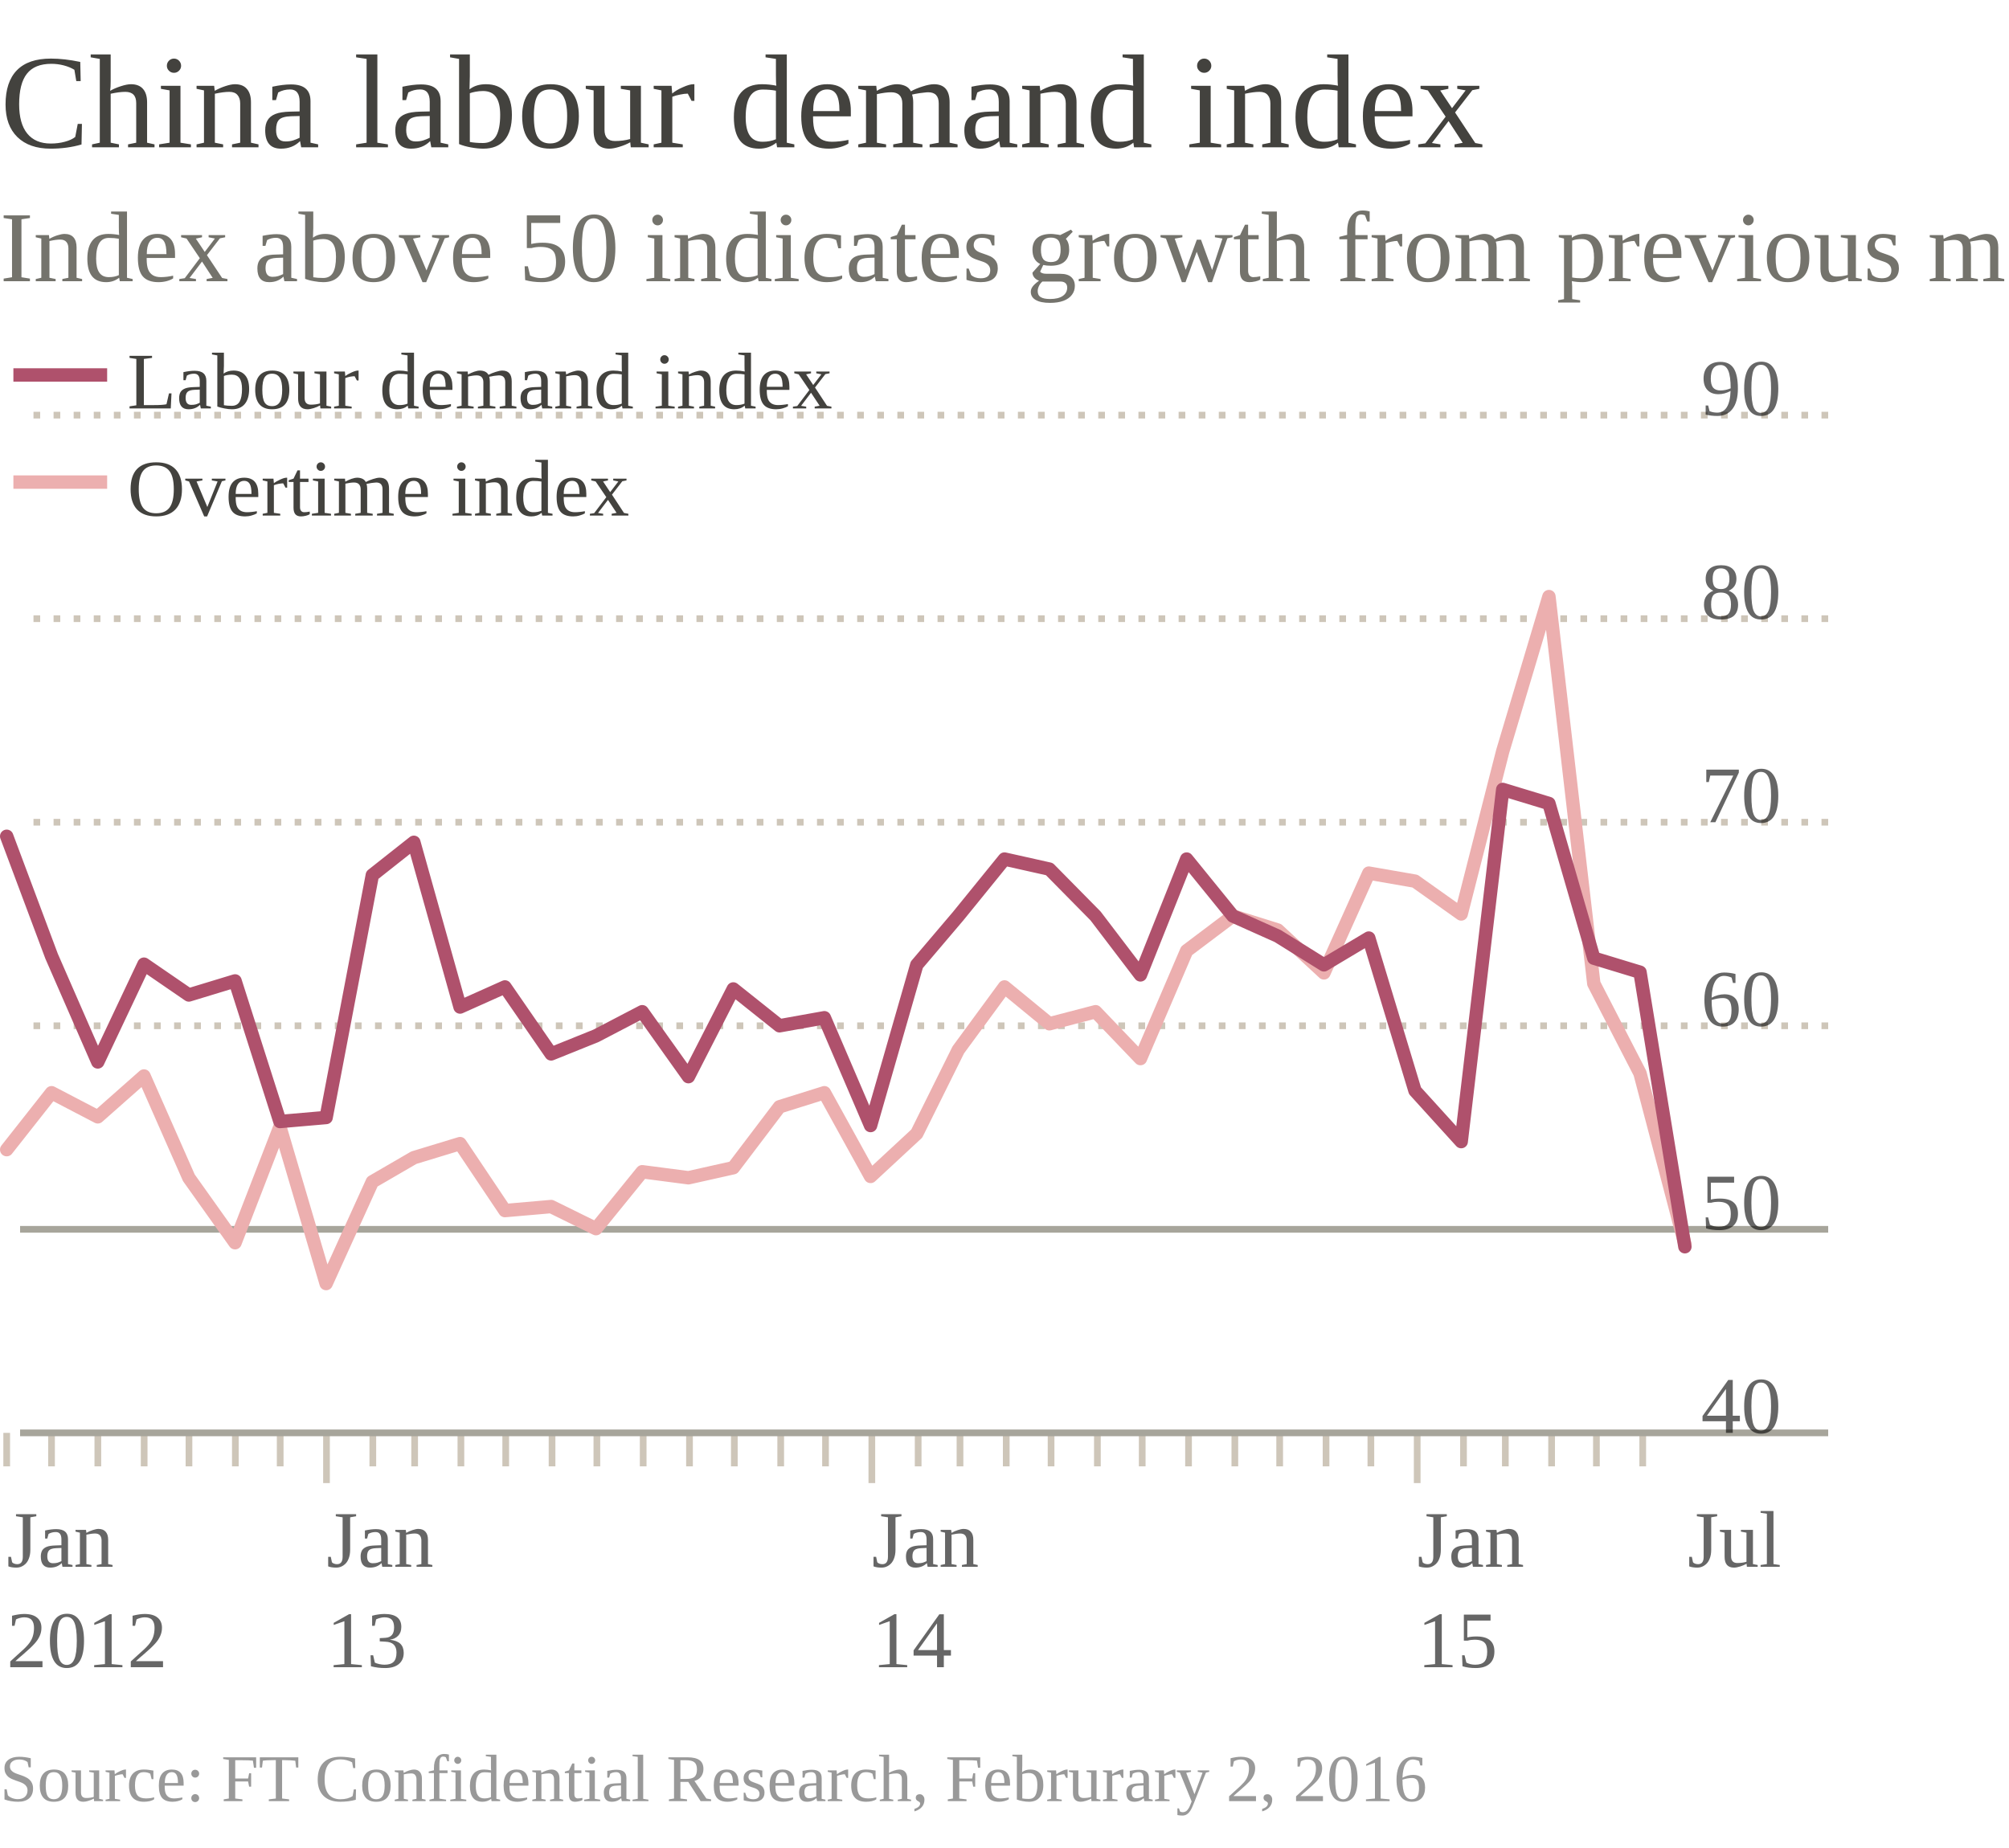
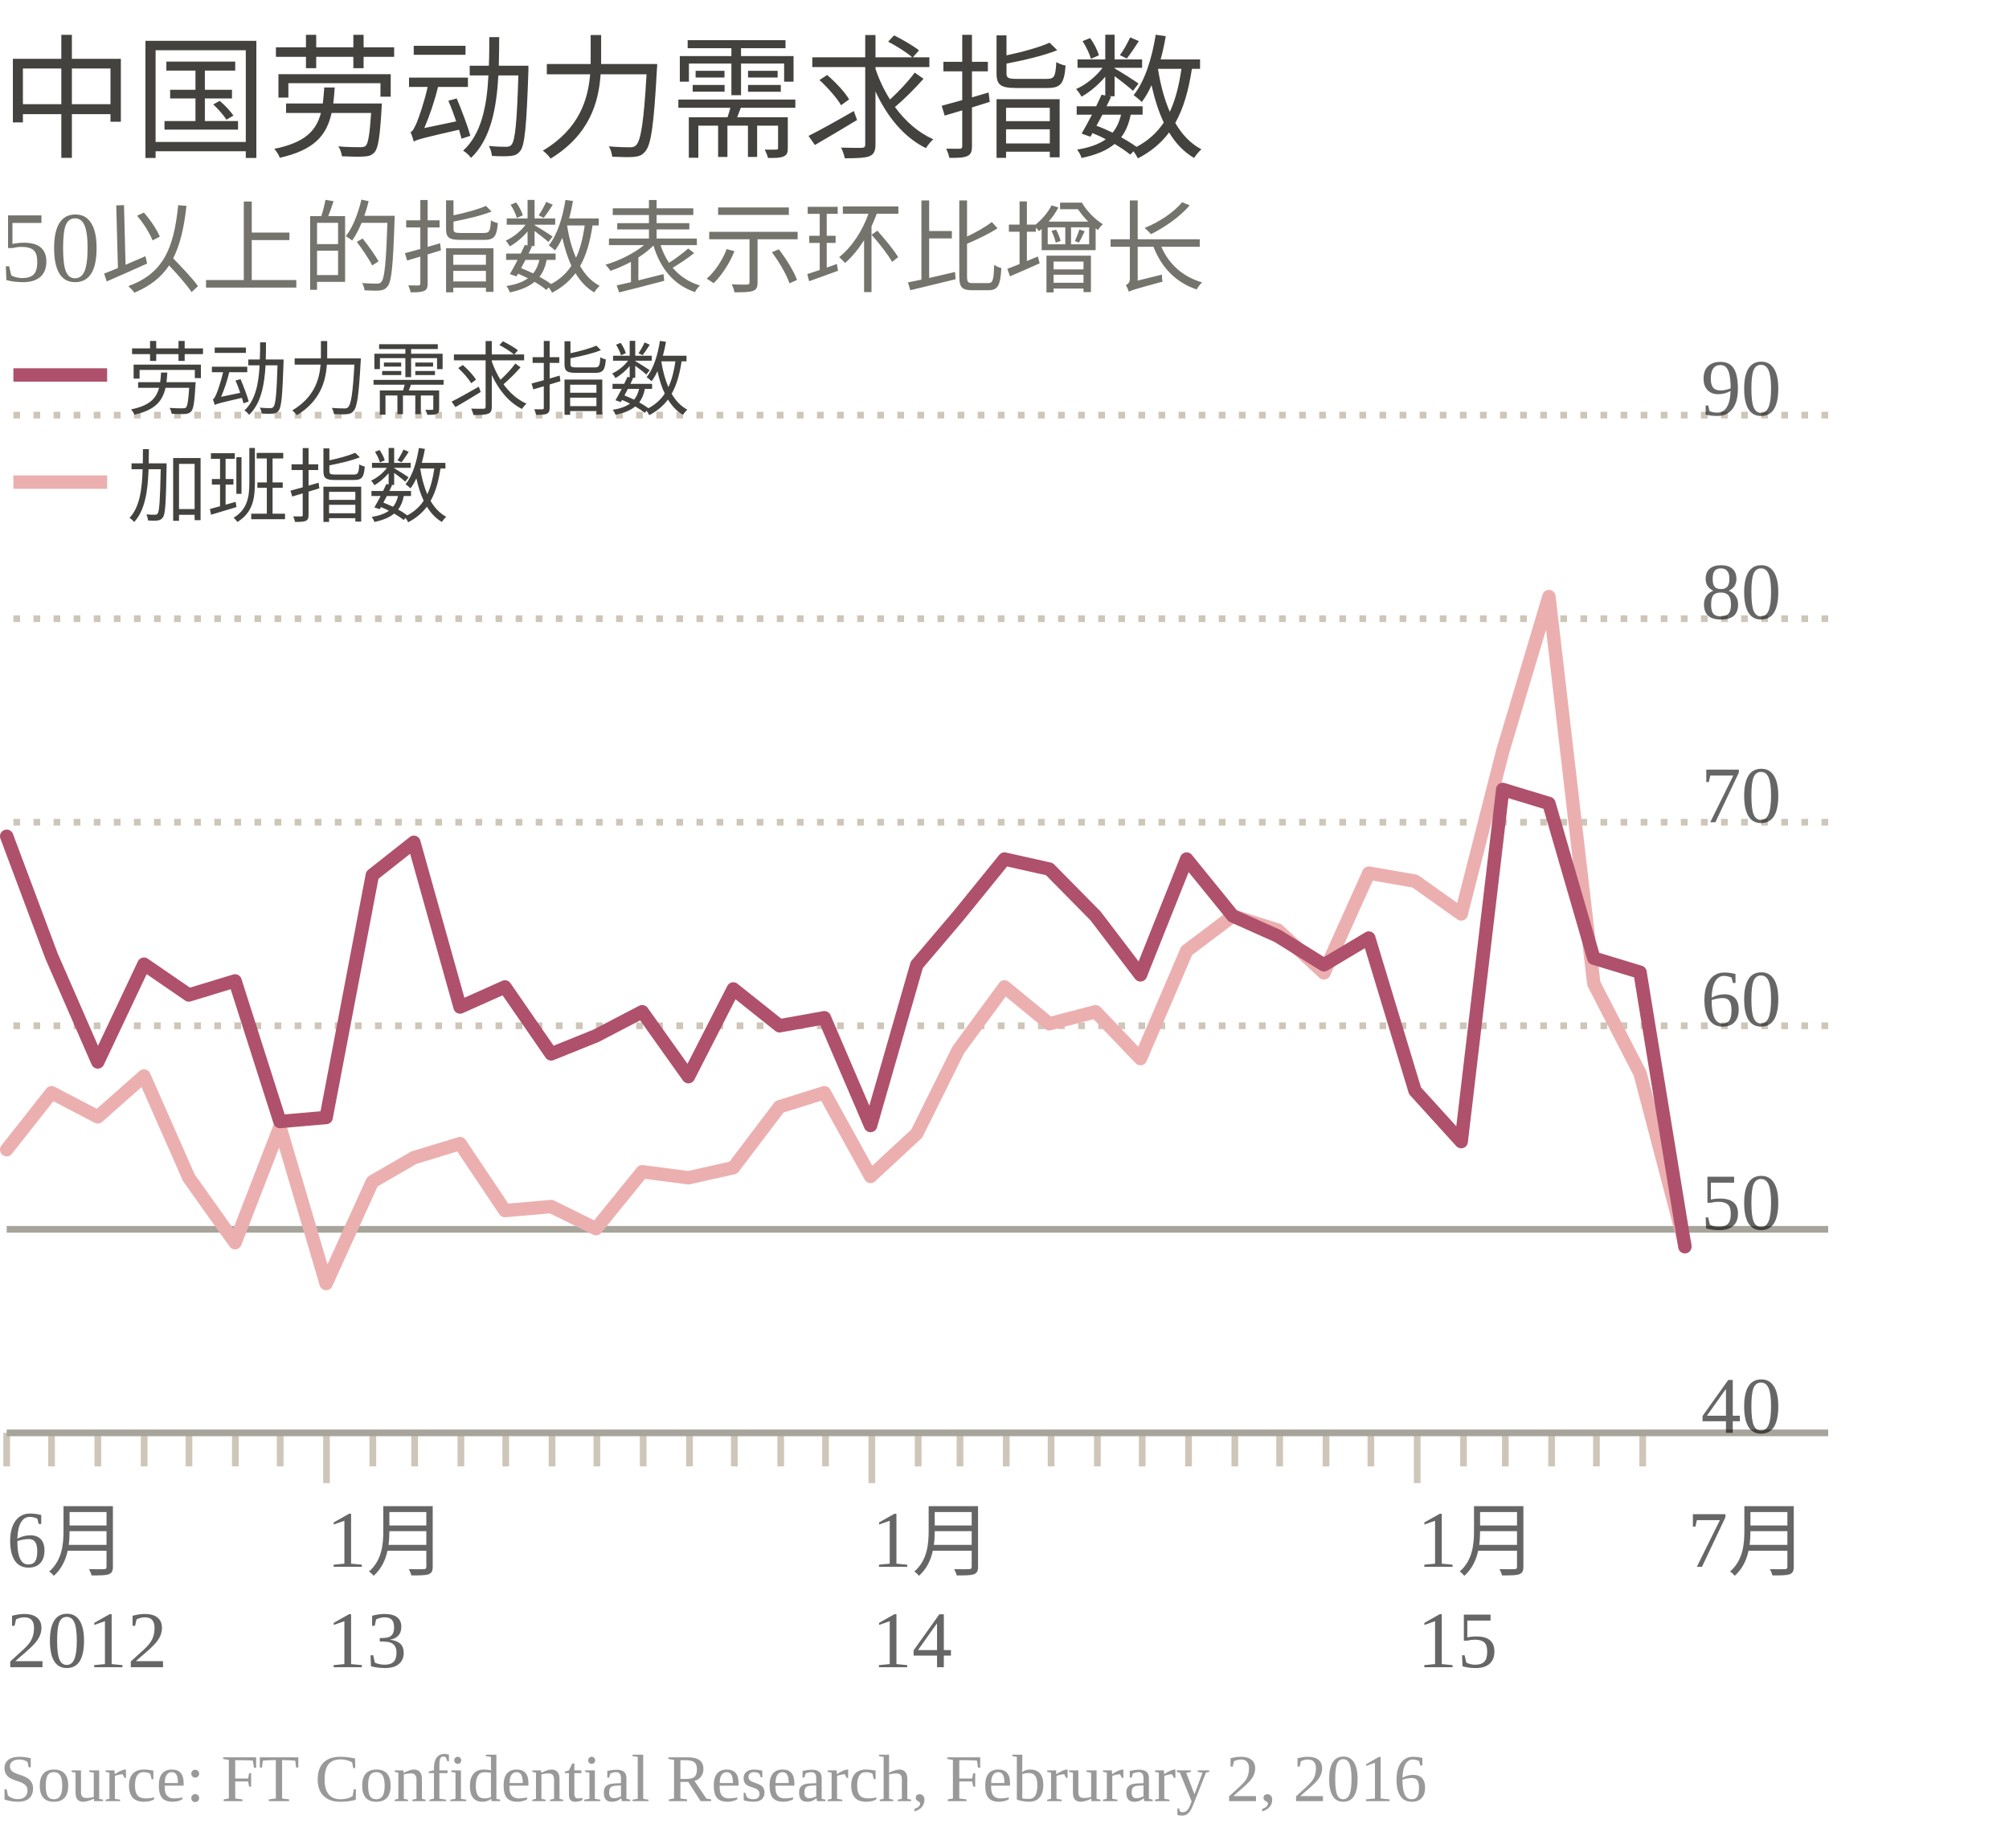
<svg xmlns="http://www.w3.org/2000/svg" version="1.1" viewBox="0 0 300 276">
-   <text class="chart-title" fill="#43423e" font-size="20" y="22">China labour demand index</text>
-   <text class="chart-subtitle" fill="#74736C" font-size="15" y="42">Index above 50 indicates growth from previous month</text>
+   <text class="chart-title" fill="#43423e" font-size="20" y="22">中国劳动力需求指数</text>
+   <text class="chart-subtitle" fill="#74736C" font-size="15" y="42">50以上的指数表示环比增长</text>
  <text class="chart-source" font-size="10" fill-opacity="0.4" y="269">Source: FT Confidential Research, Februrary 2, 2016</text>
  <g transform="translate(1,62)">
    <g transform="translate(0,152)" class="x axis">
      <g transform="translate(0,0)">
        <g transform="translate(0,0)">
          <line fill="none" stroke="#CEC6B9" stroke-miterlimit="10" x1="0" y1="0" x2="0" y2="5" />
-           <text fill-opacity="0.6" font-size="12" x="0" y="20">Jan</text>
+           <text fill-opacity="0.6" font-size="12" x="0" y="20">6月</text>
        </g>
        <g transform="translate(6.693333,0)">
          <line fill="none" stroke="#CEC6B9" stroke-miterlimit="10" x1="0" y1="0" x2="0" y2="5" />
        </g>
        <g transform="translate(13.60978,0)">
          <line fill="none" stroke="#CEC6B9" stroke-miterlimit="10" x1="0" y1="0" x2="0" y2="5" />
        </g>
        <g transform="translate(20.52622,0)">
          <line fill="none" stroke="#CEC6B9" stroke-miterlimit="10" x1="0" y1="0" x2="0" y2="5" />
        </g>
        <g transform="translate(27.21956,0)">
          <line fill="none" stroke="#CEC6B9" stroke-miterlimit="10" x1="0" y1="0" x2="0" y2="5" />
        </g>
        <g transform="translate(34.1453,0)">
          <line fill="none" stroke="#CEC6B9" stroke-miterlimit="10" x1="0" y1="0" x2="0" y2="5" />
        </g>
        <g transform="translate(40.83863,0)">
          <line fill="none" stroke="#CEC6B9" stroke-miterlimit="10" x1="0" y1="0" x2="0" y2="5" />
        </g>
        <g transform="translate(47.75507,0)">
          <line fill="none" stroke="#CEC6B9" stroke-miterlimit="10" x1="0" y1="0" x2="0" y2="7.5" />
-           <text fill-opacity="0.6" font-size="12" x="0" y="20">Jan</text>
+           <text fill-opacity="0.6" font-size="12" x="0" y="20">1月</text>
        </g>
        <g transform="translate(54.67152,0)">
          <line fill="none" stroke="#CEC6B9" stroke-miterlimit="10" x1="0" y1="0" x2="0" y2="5" />
        </g>
        <g transform="translate(60.91863,0)">
          <line fill="none" stroke="#CEC6B9" stroke-miterlimit="10" x1="0" y1="0" x2="0" y2="5" />
        </g>
        <g transform="translate(67.82578,0)">
          <line fill="none" stroke="#CEC6B9" stroke-miterlimit="10" x1="0" y1="0" x2="0" y2="5" />
        </g>
        <g transform="translate(74.51911,0)">
          <line fill="none" stroke="#CEC6B9" stroke-miterlimit="10" x1="0" y1="0" x2="0" y2="5" />
        </g>
        <g transform="translate(81.43556,0)">
          <line fill="none" stroke="#CEC6B9" stroke-miterlimit="10" x1="0" y1="0" x2="0" y2="5" />
        </g>
        <g transform="translate(88.12889,0)">
          <line fill="none" stroke="#CEC6B9" stroke-miterlimit="10" x1="0" y1="0" x2="0" y2="5" />
        </g>
        <g transform="translate(95.04533,0)">
          <line fill="none" stroke="#CEC6B9" stroke-miterlimit="10" x1="0" y1="0" x2="0" y2="5" />
        </g>
        <g transform="translate(101.9618,0)">
          <line fill="none" stroke="#CEC6B9" stroke-miterlimit="10" x1="0" y1="0" x2="0" y2="5" />
        </g>
        <g transform="translate(108.6551,0)">
          <line fill="none" stroke="#CEC6B9" stroke-miterlimit="10" x1="0" y1="0" x2="0" y2="5" />
        </g>
        <g transform="translate(115.5809,0)">
          <line fill="none" stroke="#CEC6B9" stroke-miterlimit="10" x1="0" y1="0" x2="0" y2="5" />
        </g>
        <g transform="translate(122.2742,0)">
          <line fill="none" stroke="#CEC6B9" stroke-miterlimit="10" x1="0" y1="0" x2="0" y2="5" />
        </g>
        <g transform="translate(129.1906,0)">
          <line fill="none" stroke="#CEC6B9" stroke-miterlimit="10" x1="0" y1="0" x2="0" y2="7.5" />
-           <text fill-opacity="0.6" font-size="12" x="0" y="20">Jan</text>
+           <text fill-opacity="0.6" font-size="12" x="0" y="20">1月</text>
        </g>
        <g transform="translate(136.1071,0)">
          <line fill="none" stroke="#CEC6B9" stroke-miterlimit="10" x1="0" y1="0" x2="0" y2="5" />
        </g>
        <g transform="translate(142.3542,0)">
          <line fill="none" stroke="#CEC6B9" stroke-miterlimit="10" x1="0" y1="0" x2="0" y2="5" />
        </g>
        <g transform="translate(149.2613,0)">
          <line fill="none" stroke="#CEC6B9" stroke-miterlimit="10" x1="0" y1="0" x2="0" y2="5" />
        </g>
        <g transform="translate(155.9547,0)">
          <line fill="none" stroke="#CEC6B9" stroke-miterlimit="10" x1="0" y1="0" x2="0" y2="5" />
        </g>
        <g transform="translate(162.8711,0)">
          <line fill="none" stroke="#CEC6B9" stroke-miterlimit="10" x1="0" y1="0" x2="0" y2="5" />
        </g>
        <g transform="translate(169.5644,0)">
          <line fill="none" stroke="#CEC6B9" stroke-miterlimit="10" x1="0" y1="0" x2="0" y2="5" />
        </g>
        <g transform="translate(176.4809,0)">
          <line fill="none" stroke="#CEC6B9" stroke-miterlimit="10" x1="0" y1="0" x2="0" y2="5" />
        </g>
        <g transform="translate(183.3973,0)">
          <line fill="none" stroke="#CEC6B9" stroke-miterlimit="10" x1="0" y1="0" x2="0" y2="5" />
        </g>
        <g transform="translate(190.0907,0)">
          <line fill="none" stroke="#CEC6B9" stroke-miterlimit="10" x1="0" y1="0" x2="0" y2="5" />
        </g>
        <g transform="translate(197.0164,0)">
          <line fill="none" stroke="#CEC6B9" stroke-miterlimit="10" x1="0" y1="0" x2="0" y2="5" />
        </g>
        <g transform="translate(203.7097,0)">
          <line fill="none" stroke="#CEC6B9" stroke-miterlimit="10" x1="0" y1="0" x2="0" y2="5" />
        </g>
        <g transform="translate(210.6262,0)">
          <line fill="none" stroke="#CEC6B9" stroke-miterlimit="10" x1="0" y1="0" x2="0" y2="7.5" />
-           <text fill-opacity="0.6" font-size="12" x="0" y="20">Jan</text>
+           <text fill-opacity="0.6" font-size="12" x="0" y="20">1月</text>
        </g>
        <g transform="translate(217.5426,0)">
          <line fill="none" stroke="#CEC6B9" stroke-miterlimit="10" x1="0" y1="0" x2="0" y2="5" />
        </g>
        <g transform="translate(223.7897,0)">
          <line fill="none" stroke="#CEC6B9" stroke-miterlimit="10" x1="0" y1="0" x2="0" y2="5" />
        </g>
        <g transform="translate(230.6969,0)">
          <line fill="none" stroke="#CEC6B9" stroke-miterlimit="10" x1="0" y1="0" x2="0" y2="5" />
        </g>
        <g transform="translate(237.3902,0)">
          <line fill="none" stroke="#CEC6B9" stroke-miterlimit="10" x1="0" y1="0" x2="0" y2="5" />
        </g>
        <g transform="translate(244.3067,0)">
          <line fill="none" stroke="#CEC6B9" stroke-miterlimit="10" x1="0" y1="0" x2="0" y2="5" />
        </g>
        <g transform="translate(251,0)">
          <line fill="none" x1="0" y1="0" x2="0" y2="5" />
-           <text fill-opacity="0.6" font-size="12" x="0" y="20">Jul</text>
+           <text fill-opacity="0.6" font-size="12" x="0" y="20">7月</text>
        </g>
      </g>
      <g transform="translate(0,35)">
        <g transform="translate(0,0)">
          <text fill-opacity="0.6" font-size="12">2012</text>
        </g>
        <g transform="translate(47.75507,0)">
          <text fill-opacity="0.6" font-size="12">13</text>
        </g>
        <g transform="translate(129.1906,0)">
          <text fill-opacity="0.6" font-size="12">14</text>
        </g>
        <g transform="translate(210.6262,0)">
          <text fill-opacity="0.6" font-size="12">15</text>
        </g>
      </g>
    </g>
    <g transform="translate(253,0)" class="y axis">
      <g transform="translate(0,152)">
-         <line fill="none" stroke="#A7A59B" stroke-miterlimit="10" x1="19" y1="0" x2="-251" y2="0" />
+         <line fill="none" stroke="#A7A59B" stroke-miterlimit="10" x1="19" y1="0" x2="-253" y2="0" />
        <text fill-opacity="0.6" font-size="12">40</text>
      </g>
      <g transform="translate(0,121.6)">
-         <line fill="none" stroke="#A7A59B" stroke-miterlimit="10" x1="19" y1="0" x2="-251" y2="0" />
+         <line fill="none" stroke="#A7A59B" stroke-miterlimit="10" x1="19" y1="0" x2="-253" y2="0" />
        <text fill-opacity="0.6" font-size="12">50</text>
      </g>
      <g transform="translate(0,91.2)">
-         <line fill="none" stroke="#CEC6B9" stroke-miterlimit="10" stroke-dasharray="1,2" x1="19" y1="0" x2="-251" y2="0" />
+         <line fill="none" stroke="#CEC6B9" stroke-miterlimit="10" stroke-dasharray="1,2" x1="19" y1="0" x2="-253" y2="0" />
        <text fill-opacity="0.6" font-size="12">60</text>
      </g>
      <g transform="translate(0,60.8)">
-         <line fill="none" stroke="#CEC6B9" stroke-miterlimit="10" stroke-dasharray="1,2" x1="19" y1="0" x2="-251" y2="0" />
+         <line fill="none" stroke="#CEC6B9" stroke-miterlimit="10" stroke-dasharray="1,2" x1="19" y1="0" x2="-253" y2="0" />
        <text fill-opacity="0.6" font-size="12">70</text>
      </g>
      <g transform="translate(0,30.4)">
-         <line fill="none" stroke="#CEC6B9" stroke-miterlimit="10" stroke-dasharray="1,2" x1="19" y1="0" x2="-251" y2="0" />
+         <line fill="none" stroke="#CEC6B9" stroke-miterlimit="10" stroke-dasharray="1,2" x1="19" y1="0" x2="-253" y2="0" />
        <text fill-opacity="0.6" font-size="12">80</text>
      </g>
      <g transform="translate(0,0)">
-         <line fill="none" stroke="#CEC6B9" stroke-miterlimit="10" stroke-dasharray="1,2" x1="19" y1="0" x2="-251" y2="0" />
+         <line fill="none" stroke="#CEC6B9" stroke-miterlimit="10" stroke-dasharray="1,2" x1="19" y1="0" x2="-253" y2="0" />
        <text fill-opacity="0.6" font-size="12">90</text>
      </g>
    </g>
    <g class="chart-key" transform="translate(0,-25)">
      <g class="key-element" transform="translate(0,24)">
-         <text x="18" font-size="12" fill="#43423e">Labour demand index</text>
+         <text x="18" font-size="12" fill="#43423e">劳动力需求指数</text>
        <line fill="none" stroke="#AF516C" stroke-width="2" x1="1" x2="15" y1="-5" y2="-5" />
      </g>
      <g class="key-element" transform="translate(0,40)">
-         <text x="18" font-size="12" fill="#43423e">Overtime index</text>
+         <text x="18" font-size="12" fill="#43423e">加班指数</text>
        <line fill="none" stroke="#ECAFAF" stroke-width="2" x1="1" x2="15" y1="-5" y2="-5" />
      </g>
    </g>
    <g>
      <path fill="none" stroke="#ECAFAF" stroke-width="2" stroke-linecap="round" stroke-linejoin="round" d="M0,109.7l6.7-8.5l6.9,3.6    l6.9-6.1l6.7,15.2l6.9,9.7l6.7-17.3l6.9,23.4l6.9-15.2l6.2-3.6l6.9-2.1l6.7,10l6.9-0.6l6.7,3.3l6.9-8.5l6.9,0.9l6.7-1.5l6.9-9.1    l6.7-2.1l6.9,12.5l6.9-6.4l6.2-12.5l6.9-9.4l6.7,5.5l6.9-1.8l6.7,7l6.9-16.1l6.9-5.2l6.7,2.1l6.9,6.4l6.7-14.9l6.9,1.2l6.9,4.9    l6.2-24.3l6.9-23.1l6.7,57.8l6.9,13.4l6.7,25.5" />
      <path fill="none" stroke="#AF516C" stroke-width="2" stroke-linecap="round" stroke-linejoin="round" d="M0,62.9l6.7,17.9    l6.9,15.8l6.9-14.6l6.7,4.6l6.9-2.1l6.7,21l6.9-0.6l6.9-36.2l6.2-4.9l6.9,24.6l6.7-3l6.9,10l6.7-2.7l6.9-3.6l6.9,9.7l6.7-13.1    l6.9,5.5l6.7-1.2l6.9,16.1l6.9-24l6.2-7.3l6.9-8.5l6.7,1.5l6.9,7l6.7,8.8l6.9-17.3l6.9,8.5l6.7,3l6.9,4.3l6.7-4l6.9,22.8l6.9,7.6    l6.2-52.6l6.9,2.1l6.7,23.1l6.9,2.1l6.7,41" />
    </g>
  </g>
</svg>
